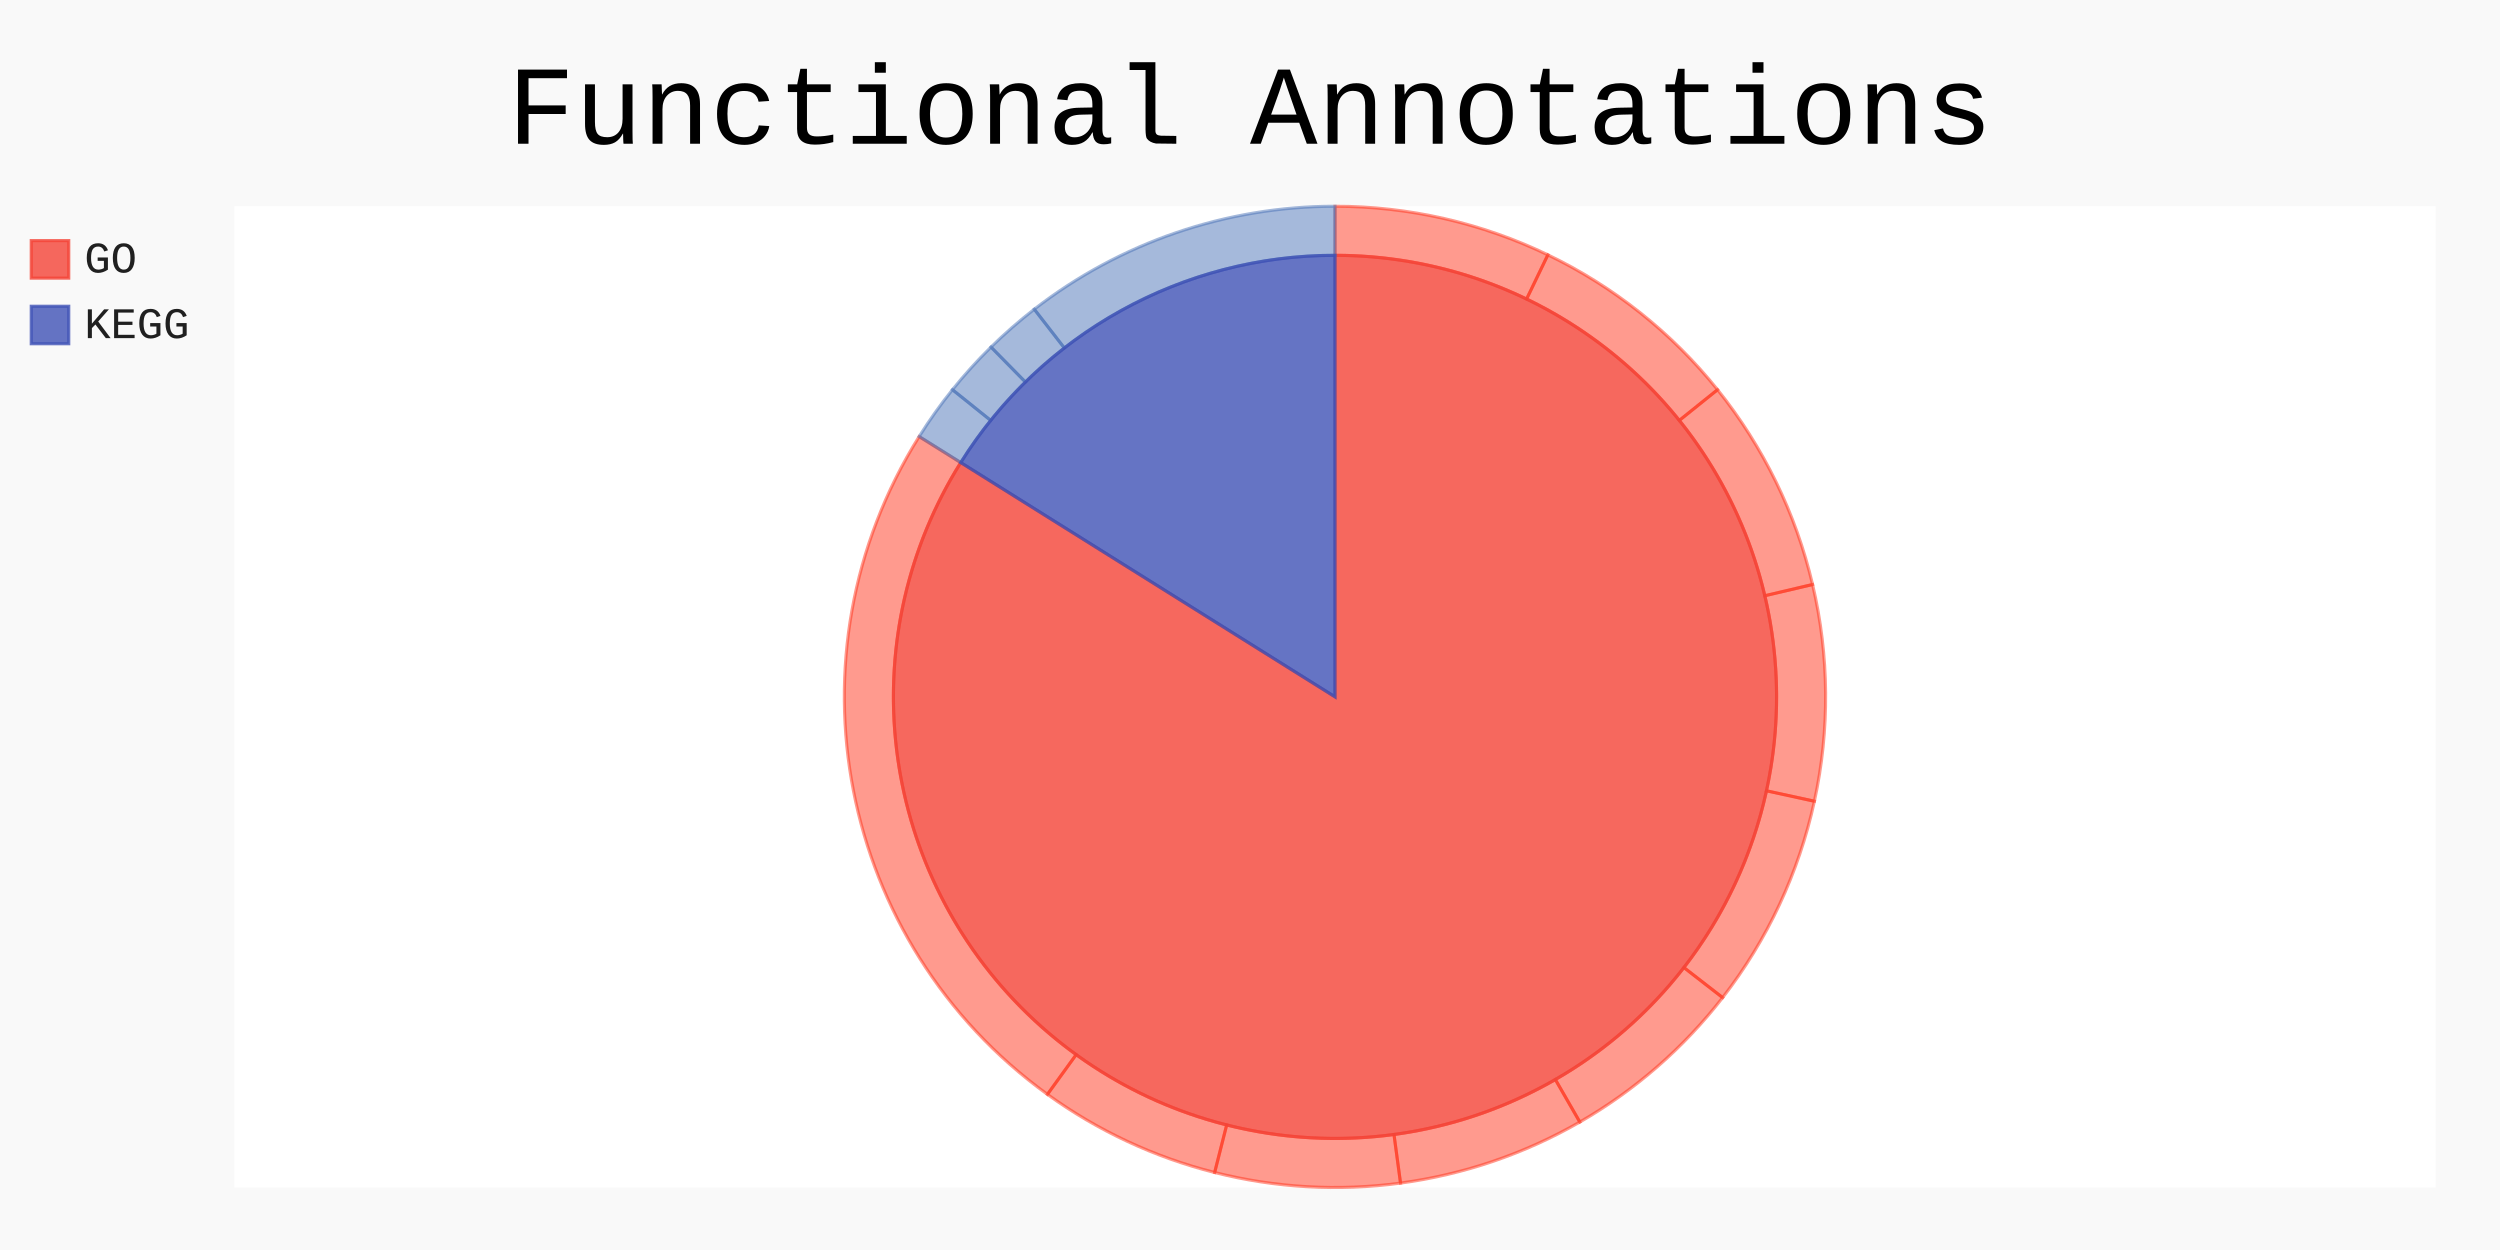
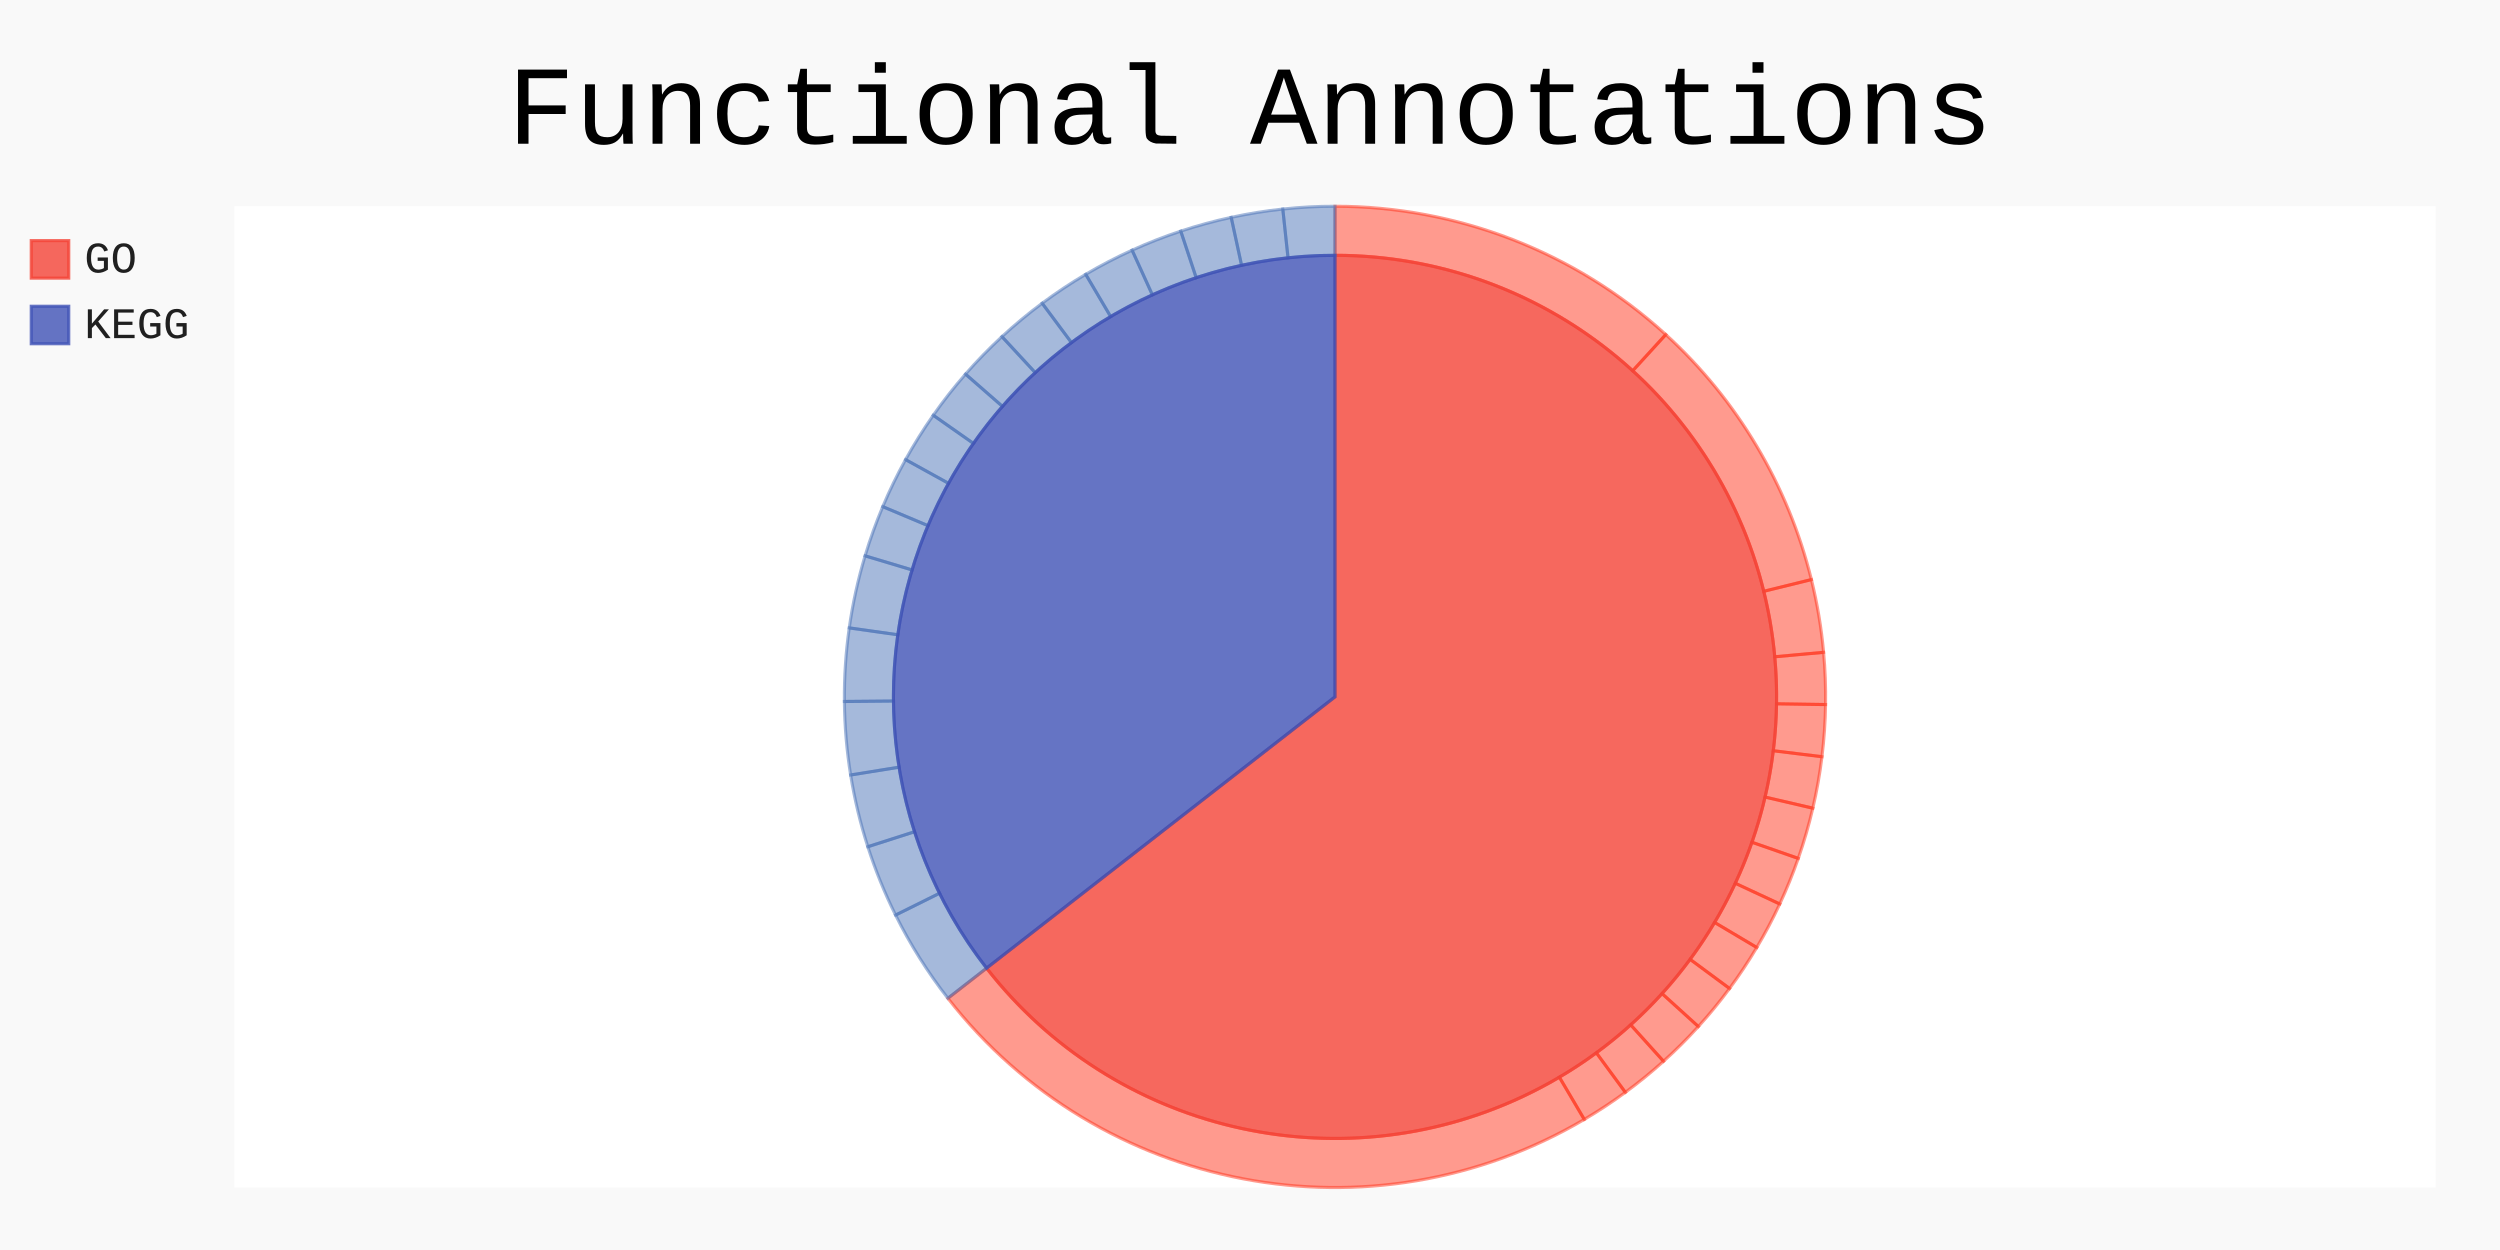
- <svg xmlns="http://www.w3.org/2000/svg" xmlns:xlink="http://www.w3.org/1999/xlink" id="chart-1b288715-a949-497b-b381-b80b78796d90" class="pygal-chart" viewBox="0 0 800 400">
+ <svg xmlns="http://www.w3.org/2000/svg" xmlns:xlink="http://www.w3.org/1999/xlink" id="chart-f4831c21-30a0-4fc9-bfa5-03135d20d266" class="pygal-chart" viewBox="0 0 800 400">
  <defs>
-     <style type="text/css">#chart-1b288715-a949-497b-b381-b80b78796d90{-webkit-user-select:none;-webkit-font-smoothing:antialiased;font-family:Consolas,"Liberation Mono",Menlo,Courier,monospace}#chart-1b288715-a949-497b-b381-b80b78796d90 .title{font-family:Consolas,"Liberation Mono",Menlo,Courier,monospace;font-size:36px}#chart-1b288715-a949-497b-b381-b80b78796d90 .legends .legend text{font-family:Consolas,"Liberation Mono",Menlo,Courier,monospace;font-size:14px}#chart-1b288715-a949-497b-b381-b80b78796d90 .axis text{font-family:Consolas,"Liberation Mono",Menlo,Courier,monospace;font-size:10px}#chart-1b288715-a949-497b-b381-b80b78796d90 .axis text.major{font-family:Consolas,"Liberation Mono",Menlo,Courier,monospace;font-size:10px}#chart-1b288715-a949-497b-b381-b80b78796d90 .text-overlay text.value{font-family:Consolas,"Liberation Mono",Menlo,Courier,monospace;font-size:16px}#chart-1b288715-a949-497b-b381-b80b78796d90 .text-overlay text.label{font-family:Consolas,"Liberation Mono",Menlo,Courier,monospace;font-size:10px}#chart-1b288715-a949-497b-b381-b80b78796d90 .tooltip{font-family:Consolas,"Liberation Mono",Menlo,Courier,monospace;font-size:14px}#chart-1b288715-a949-497b-b381-b80b78796d90 text.no_data{font-family:Consolas,"Liberation Mono",Menlo,Courier,monospace;font-size:64px}
- #chart-1b288715-a949-497b-b381-b80b78796d90{background-color:rgba(249,249,249,1)}#chart-1b288715-a949-497b-b381-b80b78796d90 path,#chart-1b288715-a949-497b-b381-b80b78796d90 line,#chart-1b288715-a949-497b-b381-b80b78796d90 rect,#chart-1b288715-a949-497b-b381-b80b78796d90 circle{-webkit-transition:150ms;-moz-transition:150ms;transition:150ms}#chart-1b288715-a949-497b-b381-b80b78796d90 .graph &gt; .background{fill:rgba(249,249,249,1)}#chart-1b288715-a949-497b-b381-b80b78796d90 .plot &gt; .background{fill:rgba(255,255,255,1)}#chart-1b288715-a949-497b-b381-b80b78796d90 .graph{fill:rgba(0,0,0,.87)}#chart-1b288715-a949-497b-b381-b80b78796d90 text.no_data{fill:rgba(0,0,0,1)}#chart-1b288715-a949-497b-b381-b80b78796d90 .title{fill:rgba(0,0,0,1)}#chart-1b288715-a949-497b-b381-b80b78796d90 .legends .legend text{fill:rgba(0,0,0,.87)}#chart-1b288715-a949-497b-b381-b80b78796d90 .legends .legend:hover text{fill:rgba(0,0,0,1)}#chart-1b288715-a949-497b-b381-b80b78796d90 .axis .line{stroke:rgba(0,0,0,1)}#chart-1b288715-a949-497b-b381-b80b78796d90 .axis .guide.line{stroke:rgba(0,0,0,.54)}#chart-1b288715-a949-497b-b381-b80b78796d90 .axis .major.line{stroke:rgba(0,0,0,.87)}#chart-1b288715-a949-497b-b381-b80b78796d90 .axis text.major{fill:rgba(0,0,0,1)}#chart-1b288715-a949-497b-b381-b80b78796d90 .axis.y .guides:hover .guide.line,#chart-1b288715-a949-497b-b381-b80b78796d90 .line-graph .axis.x .guides:hover .guide.line,#chart-1b288715-a949-497b-b381-b80b78796d90 .stackedline-graph .axis.x .guides:hover .guide.line,#chart-1b288715-a949-497b-b381-b80b78796d90 .xy-graph .axis.x .guides:hover .guide.line{stroke:rgba(0,0,0,1)}#chart-1b288715-a949-497b-b381-b80b78796d90 .axis .guides:hover text{fill:rgba(0,0,0,1)}#chart-1b288715-a949-497b-b381-b80b78796d90 .reactive{fill-opacity:0.8;stroke-opacity:.8}#chart-1b288715-a949-497b-b381-b80b78796d90 .ci{stroke:rgba(0,0,0,.87)}#chart-1b288715-a949-497b-b381-b80b78796d90 .reactive.active,#chart-1b288715-a949-497b-b381-b80b78796d90 .active .reactive{fill-opacity:0.5;stroke-opacity:.9;stroke-width:4}#chart-1b288715-a949-497b-b381-b80b78796d90 .ci .reactive.active{stroke-width:1.5}#chart-1b288715-a949-497b-b381-b80b78796d90 .series text{fill:rgba(0,0,0,1)}#chart-1b288715-a949-497b-b381-b80b78796d90 .tooltip rect{fill:rgba(255,255,255,1);stroke:rgba(0,0,0,1);-webkit-transition:opacity 150ms;-moz-transition:opacity 150ms;transition:opacity 150ms}#chart-1b288715-a949-497b-b381-b80b78796d90 .tooltip .label{fill:rgba(0,0,0,.87)}#chart-1b288715-a949-497b-b381-b80b78796d90 .tooltip .label{fill:rgba(0,0,0,.87)}#chart-1b288715-a949-497b-b381-b80b78796d90 .tooltip .legend{font-size:.8em;fill:rgba(0,0,0,.54)}#chart-1b288715-a949-497b-b381-b80b78796d90 .tooltip .x_label{font-size:.6em;fill:rgba(0,0,0,1)}#chart-1b288715-a949-497b-b381-b80b78796d90 .tooltip .xlink{font-size:.5em;text-decoration:underline}#chart-1b288715-a949-497b-b381-b80b78796d90 .tooltip .value{font-size:1.5em}#chart-1b288715-a949-497b-b381-b80b78796d90 .bound{font-size:.5em}#chart-1b288715-a949-497b-b381-b80b78796d90 .max-value{font-size:.75em;fill:rgba(0,0,0,.54)}#chart-1b288715-a949-497b-b381-b80b78796d90 .map-element{fill:rgba(255,255,255,1);stroke:rgba(0,0,0,.54) !important}#chart-1b288715-a949-497b-b381-b80b78796d90 .map-element .reactive{fill-opacity:inherit;stroke-opacity:inherit}#chart-1b288715-a949-497b-b381-b80b78796d90 .color-0,#chart-1b288715-a949-497b-b381-b80b78796d90 .color-0 a:visited{stroke:#F44336;fill:#F44336}#chart-1b288715-a949-497b-b381-b80b78796d90 .color-1,#chart-1b288715-a949-497b-b381-b80b78796d90 .color-1 a:visited{stroke:#3F51B5;fill:#3F51B5}#chart-1b288715-a949-497b-b381-b80b78796d90 .text-overlay .color-0 text{fill:black}#chart-1b288715-a949-497b-b381-b80b78796d90 .text-overlay .color-1 text{fill:black}
- #chart-1b288715-a949-497b-b381-b80b78796d90 text.no_data{text-anchor:middle}#chart-1b288715-a949-497b-b381-b80b78796d90 .guide.line{fill:none}#chart-1b288715-a949-497b-b381-b80b78796d90 .centered{text-anchor:middle}#chart-1b288715-a949-497b-b381-b80b78796d90 .title{text-anchor:middle}#chart-1b288715-a949-497b-b381-b80b78796d90 .legends .legend text{fill-opacity:1}#chart-1b288715-a949-497b-b381-b80b78796d90 .axis.x text{text-anchor:middle}#chart-1b288715-a949-497b-b381-b80b78796d90 .axis.x:not(.web) text[transform]{text-anchor:start}#chart-1b288715-a949-497b-b381-b80b78796d90 .axis.x:not(.web) text[transform].backwards{text-anchor:end}#chart-1b288715-a949-497b-b381-b80b78796d90 .axis.y text{text-anchor:end}#chart-1b288715-a949-497b-b381-b80b78796d90 .axis.y text[transform].backwards{text-anchor:start}#chart-1b288715-a949-497b-b381-b80b78796d90 .axis.y2 text{text-anchor:start}#chart-1b288715-a949-497b-b381-b80b78796d90 .axis.y2 text[transform].backwards{text-anchor:end}#chart-1b288715-a949-497b-b381-b80b78796d90 .axis .guide.line{stroke-dasharray:4,4}#chart-1b288715-a949-497b-b381-b80b78796d90 .axis .major.guide.line{stroke-dasharray:6,6}#chart-1b288715-a949-497b-b381-b80b78796d90 .horizontal .axis.y .guide.line,#chart-1b288715-a949-497b-b381-b80b78796d90 .horizontal .axis.y2 .guide.line,#chart-1b288715-a949-497b-b381-b80b78796d90 .vertical .axis.x .guide.line{opacity:0}#chart-1b288715-a949-497b-b381-b80b78796d90 .horizontal .axis.always_show .guide.line,#chart-1b288715-a949-497b-b381-b80b78796d90 .vertical .axis.always_show .guide.line{opacity:1 !important}#chart-1b288715-a949-497b-b381-b80b78796d90 .axis.y .guides:hover .guide.line,#chart-1b288715-a949-497b-b381-b80b78796d90 .axis.y2 .guides:hover .guide.line,#chart-1b288715-a949-497b-b381-b80b78796d90 .axis.x .guides:hover .guide.line{opacity:1}#chart-1b288715-a949-497b-b381-b80b78796d90 .axis .guides:hover text{opacity:1}#chart-1b288715-a949-497b-b381-b80b78796d90 .nofill{fill:none}#chart-1b288715-a949-497b-b381-b80b78796d90 .subtle-fill{fill-opacity:.2}#chart-1b288715-a949-497b-b381-b80b78796d90 .dot{stroke-width:1px;fill-opacity:1}#chart-1b288715-a949-497b-b381-b80b78796d90 .dot.active{stroke-width:5px}#chart-1b288715-a949-497b-b381-b80b78796d90 .dot.negative{fill:transparent}#chart-1b288715-a949-497b-b381-b80b78796d90 text,#chart-1b288715-a949-497b-b381-b80b78796d90 tspan{stroke:none !important}#chart-1b288715-a949-497b-b381-b80b78796d90 .series text.active{opacity:1}#chart-1b288715-a949-497b-b381-b80b78796d90 .tooltip rect{fill-opacity:.95;stroke-width:.5}#chart-1b288715-a949-497b-b381-b80b78796d90 .tooltip text{fill-opacity:1}#chart-1b288715-a949-497b-b381-b80b78796d90 .showable{visibility:hidden}#chart-1b288715-a949-497b-b381-b80b78796d90 .showable.shown{visibility:visible}#chart-1b288715-a949-497b-b381-b80b78796d90 .gauge-background{fill:rgba(229,229,229,1);stroke:none}#chart-1b288715-a949-497b-b381-b80b78796d90 .bg-lines{stroke:rgba(249,249,249,1);stroke-width:2px}</style>
+     <style type="text/css">#chart-f4831c21-30a0-4fc9-bfa5-03135d20d266{-webkit-user-select:none;-webkit-font-smoothing:antialiased;font-family:Consolas,"Liberation Mono",Menlo,Courier,monospace}#chart-f4831c21-30a0-4fc9-bfa5-03135d20d266 .title{font-family:Consolas,"Liberation Mono",Menlo,Courier,monospace;font-size:36px}#chart-f4831c21-30a0-4fc9-bfa5-03135d20d266 .legends .legend text{font-family:Consolas,"Liberation Mono",Menlo,Courier,monospace;font-size:14px}#chart-f4831c21-30a0-4fc9-bfa5-03135d20d266 .axis text{font-family:Consolas,"Liberation Mono",Menlo,Courier,monospace;font-size:10px}#chart-f4831c21-30a0-4fc9-bfa5-03135d20d266 .axis text.major{font-family:Consolas,"Liberation Mono",Menlo,Courier,monospace;font-size:10px}#chart-f4831c21-30a0-4fc9-bfa5-03135d20d266 .text-overlay text.value{font-family:Consolas,"Liberation Mono",Menlo,Courier,monospace;font-size:16px}#chart-f4831c21-30a0-4fc9-bfa5-03135d20d266 .text-overlay text.label{font-family:Consolas,"Liberation Mono",Menlo,Courier,monospace;font-size:10px}#chart-f4831c21-30a0-4fc9-bfa5-03135d20d266 .tooltip{font-family:Consolas,"Liberation Mono",Menlo,Courier,monospace;font-size:14px}#chart-f4831c21-30a0-4fc9-bfa5-03135d20d266 text.no_data{font-family:Consolas,"Liberation Mono",Menlo,Courier,monospace;font-size:64px}
+ #chart-f4831c21-30a0-4fc9-bfa5-03135d20d266{background-color:rgba(249,249,249,1)}#chart-f4831c21-30a0-4fc9-bfa5-03135d20d266 path,#chart-f4831c21-30a0-4fc9-bfa5-03135d20d266 line,#chart-f4831c21-30a0-4fc9-bfa5-03135d20d266 rect,#chart-f4831c21-30a0-4fc9-bfa5-03135d20d266 circle{-webkit-transition:150ms;-moz-transition:150ms;transition:150ms}#chart-f4831c21-30a0-4fc9-bfa5-03135d20d266 .graph &gt; .background{fill:rgba(249,249,249,1)}#chart-f4831c21-30a0-4fc9-bfa5-03135d20d266 .plot &gt; .background{fill:rgba(255,255,255,1)}#chart-f4831c21-30a0-4fc9-bfa5-03135d20d266 .graph{fill:rgba(0,0,0,.87)}#chart-f4831c21-30a0-4fc9-bfa5-03135d20d266 text.no_data{fill:rgba(0,0,0,1)}#chart-f4831c21-30a0-4fc9-bfa5-03135d20d266 .title{fill:rgba(0,0,0,1)}#chart-f4831c21-30a0-4fc9-bfa5-03135d20d266 .legends .legend text{fill:rgba(0,0,0,.87)}#chart-f4831c21-30a0-4fc9-bfa5-03135d20d266 .legends .legend:hover text{fill:rgba(0,0,0,1)}#chart-f4831c21-30a0-4fc9-bfa5-03135d20d266 .axis .line{stroke:rgba(0,0,0,1)}#chart-f4831c21-30a0-4fc9-bfa5-03135d20d266 .axis .guide.line{stroke:rgba(0,0,0,.54)}#chart-f4831c21-30a0-4fc9-bfa5-03135d20d266 .axis .major.line{stroke:rgba(0,0,0,.87)}#chart-f4831c21-30a0-4fc9-bfa5-03135d20d266 .axis text.major{fill:rgba(0,0,0,1)}#chart-f4831c21-30a0-4fc9-bfa5-03135d20d266 .axis.y .guides:hover .guide.line,#chart-f4831c21-30a0-4fc9-bfa5-03135d20d266 .line-graph .axis.x .guides:hover .guide.line,#chart-f4831c21-30a0-4fc9-bfa5-03135d20d266 .stackedline-graph .axis.x .guides:hover .guide.line,#chart-f4831c21-30a0-4fc9-bfa5-03135d20d266 .xy-graph .axis.x .guides:hover .guide.line{stroke:rgba(0,0,0,1)}#chart-f4831c21-30a0-4fc9-bfa5-03135d20d266 .axis .guides:hover text{fill:rgba(0,0,0,1)}#chart-f4831c21-30a0-4fc9-bfa5-03135d20d266 .reactive{fill-opacity:0.8;stroke-opacity:.8}#chart-f4831c21-30a0-4fc9-bfa5-03135d20d266 .ci{stroke:rgba(0,0,0,.87)}#chart-f4831c21-30a0-4fc9-bfa5-03135d20d266 .reactive.active,#chart-f4831c21-30a0-4fc9-bfa5-03135d20d266 .active .reactive{fill-opacity:0.5;stroke-opacity:.9;stroke-width:4}#chart-f4831c21-30a0-4fc9-bfa5-03135d20d266 .ci .reactive.active{stroke-width:1.5}#chart-f4831c21-30a0-4fc9-bfa5-03135d20d266 .series text{fill:rgba(0,0,0,1)}#chart-f4831c21-30a0-4fc9-bfa5-03135d20d266 .tooltip rect{fill:rgba(255,255,255,1);stroke:rgba(0,0,0,1);-webkit-transition:opacity 150ms;-moz-transition:opacity 150ms;transition:opacity 150ms}#chart-f4831c21-30a0-4fc9-bfa5-03135d20d266 .tooltip .label{fill:rgba(0,0,0,.87)}#chart-f4831c21-30a0-4fc9-bfa5-03135d20d266 .tooltip .label{fill:rgba(0,0,0,.87)}#chart-f4831c21-30a0-4fc9-bfa5-03135d20d266 .tooltip .legend{font-size:.8em;fill:rgba(0,0,0,.54)}#chart-f4831c21-30a0-4fc9-bfa5-03135d20d266 .tooltip .x_label{font-size:.6em;fill:rgba(0,0,0,1)}#chart-f4831c21-30a0-4fc9-bfa5-03135d20d266 .tooltip .xlink{font-size:.5em;text-decoration:underline}#chart-f4831c21-30a0-4fc9-bfa5-03135d20d266 .tooltip .value{font-size:1.5em}#chart-f4831c21-30a0-4fc9-bfa5-03135d20d266 .bound{font-size:.5em}#chart-f4831c21-30a0-4fc9-bfa5-03135d20d266 .max-value{font-size:.75em;fill:rgba(0,0,0,.54)}#chart-f4831c21-30a0-4fc9-bfa5-03135d20d266 .map-element{fill:rgba(255,255,255,1);stroke:rgba(0,0,0,.54) !important}#chart-f4831c21-30a0-4fc9-bfa5-03135d20d266 .map-element .reactive{fill-opacity:inherit;stroke-opacity:inherit}#chart-f4831c21-30a0-4fc9-bfa5-03135d20d266 .color-0,#chart-f4831c21-30a0-4fc9-bfa5-03135d20d266 .color-0 a:visited{stroke:#F44336;fill:#F44336}#chart-f4831c21-30a0-4fc9-bfa5-03135d20d266 .color-1,#chart-f4831c21-30a0-4fc9-bfa5-03135d20d266 .color-1 a:visited{stroke:#3F51B5;fill:#3F51B5}#chart-f4831c21-30a0-4fc9-bfa5-03135d20d266 .text-overlay .color-0 text{fill:black}#chart-f4831c21-30a0-4fc9-bfa5-03135d20d266 .text-overlay .color-1 text{fill:black}
+ #chart-f4831c21-30a0-4fc9-bfa5-03135d20d266 text.no_data{text-anchor:middle}#chart-f4831c21-30a0-4fc9-bfa5-03135d20d266 .guide.line{fill:none}#chart-f4831c21-30a0-4fc9-bfa5-03135d20d266 .centered{text-anchor:middle}#chart-f4831c21-30a0-4fc9-bfa5-03135d20d266 .title{text-anchor:middle}#chart-f4831c21-30a0-4fc9-bfa5-03135d20d266 .legends .legend text{fill-opacity:1}#chart-f4831c21-30a0-4fc9-bfa5-03135d20d266 .axis.x text{text-anchor:middle}#chart-f4831c21-30a0-4fc9-bfa5-03135d20d266 .axis.x:not(.web) text[transform]{text-anchor:start}#chart-f4831c21-30a0-4fc9-bfa5-03135d20d266 .axis.x:not(.web) text[transform].backwards{text-anchor:end}#chart-f4831c21-30a0-4fc9-bfa5-03135d20d266 .axis.y text{text-anchor:end}#chart-f4831c21-30a0-4fc9-bfa5-03135d20d266 .axis.y text[transform].backwards{text-anchor:start}#chart-f4831c21-30a0-4fc9-bfa5-03135d20d266 .axis.y2 text{text-anchor:start}#chart-f4831c21-30a0-4fc9-bfa5-03135d20d266 .axis.y2 text[transform].backwards{text-anchor:end}#chart-f4831c21-30a0-4fc9-bfa5-03135d20d266 .axis .guide.line{stroke-dasharray:4,4}#chart-f4831c21-30a0-4fc9-bfa5-03135d20d266 .axis .major.guide.line{stroke-dasharray:6,6}#chart-f4831c21-30a0-4fc9-bfa5-03135d20d266 .horizontal .axis.y .guide.line,#chart-f4831c21-30a0-4fc9-bfa5-03135d20d266 .horizontal .axis.y2 .guide.line,#chart-f4831c21-30a0-4fc9-bfa5-03135d20d266 .vertical .axis.x .guide.line{opacity:0}#chart-f4831c21-30a0-4fc9-bfa5-03135d20d266 .horizontal .axis.always_show .guide.line,#chart-f4831c21-30a0-4fc9-bfa5-03135d20d266 .vertical .axis.always_show .guide.line{opacity:1 !important}#chart-f4831c21-30a0-4fc9-bfa5-03135d20d266 .axis.y .guides:hover .guide.line,#chart-f4831c21-30a0-4fc9-bfa5-03135d20d266 .axis.y2 .guides:hover .guide.line,#chart-f4831c21-30a0-4fc9-bfa5-03135d20d266 .axis.x .guides:hover .guide.line{opacity:1}#chart-f4831c21-30a0-4fc9-bfa5-03135d20d266 .axis .guides:hover text{opacity:1}#chart-f4831c21-30a0-4fc9-bfa5-03135d20d266 .nofill{fill:none}#chart-f4831c21-30a0-4fc9-bfa5-03135d20d266 .subtle-fill{fill-opacity:.2}#chart-f4831c21-30a0-4fc9-bfa5-03135d20d266 .dot{stroke-width:1px;fill-opacity:1}#chart-f4831c21-30a0-4fc9-bfa5-03135d20d266 .dot.active{stroke-width:5px}#chart-f4831c21-30a0-4fc9-bfa5-03135d20d266 .dot.negative{fill:transparent}#chart-f4831c21-30a0-4fc9-bfa5-03135d20d266 text,#chart-f4831c21-30a0-4fc9-bfa5-03135d20d266 tspan{stroke:none !important}#chart-f4831c21-30a0-4fc9-bfa5-03135d20d266 .series text.active{opacity:1}#chart-f4831c21-30a0-4fc9-bfa5-03135d20d266 .tooltip rect{fill-opacity:.95;stroke-width:.5}#chart-f4831c21-30a0-4fc9-bfa5-03135d20d266 .tooltip text{fill-opacity:1}#chart-f4831c21-30a0-4fc9-bfa5-03135d20d266 .showable{visibility:hidden}#chart-f4831c21-30a0-4fc9-bfa5-03135d20d266 .showable.shown{visibility:visible}#chart-f4831c21-30a0-4fc9-bfa5-03135d20d266 .gauge-background{fill:rgba(229,229,229,1);stroke:none}#chart-f4831c21-30a0-4fc9-bfa5-03135d20d266 .bg-lines{stroke:rgba(249,249,249,1);stroke-width:2px}</style>
  </defs>
  <g class="graph pie-graph vertical">
    <rect class="background" height="400" width="800" x="0" y="0" />
    <g class="plot" transform="translate(75, 66)">
      <rect class="background" height="314" width="704.4" x="0" y="0" />
      <g class="series serie-0 color-0">
        <g class="slices">
          <g class="slice">
            <a xlink:href="https://www.ebi.ac.uk/QuickGO/term/GO:0005524" style="fill: rgba(255, 45, 20, .6); stroke: rgba(255, 45, 20, .6)">
-               <path class="slice reactive tooltip-trigger" d="M352.2 0 A157 157 0 0 1 420.32 15.548 L413.508 29.693 A141.3 141.3 0 0 0 352.2 15.7 z" />
-             </a>
-           </g>
-           <g class="slice">
-             <a xlink:href="https://www.ebi.ac.uk/QuickGO/term/GO:0003725" style="fill: rgba(255, 45, 20, .6); stroke: rgba(255, 45, 20, .6)">
-               <path class="slice reactive tooltip-trigger" d="M420.32 15.548 A157 157 0 0 1 474.619 58.702 L462.377 68.531 A141.3 141.3 0 0 0 413.508 29.693 z" />
-             </a>
-           </g>
-           <g class="slice">
-             <a xlink:href="https://www.ebi.ac.uk/QuickGO/term/GO:0045071" style="fill: rgba(255, 45, 20, .6); stroke: rgba(255, 45, 20, .6)">
-               <path class="slice reactive tooltip-trigger" d="M474.619 58.702 A157 157 0 0 1 505.026 121.04 L489.744 124.636 A141.3 141.3 0 0 0 462.377 68.531 z" />
-             </a>
-           </g>
-           <g class="slice">
-             <a xlink:href="https://www.ebi.ac.uk/QuickGO/term/GO:0009636" style="fill: rgba(255, 45, 20, .6); stroke: rgba(255, 45, 20, .6)">
-               <path class="slice reactive tooltip-trigger" d="M505.026 121.04 A157 157 0 0 1 505.607 190.396 L490.266 187.056 A141.3 141.3 0 0 0 489.744 124.636 z" />
-             </a>
-           </g>
-           <g class="slice">
-             <a xlink:href="https://www.ebi.ac.uk/QuickGO/term/GO:0009615" style="fill: rgba(255, 45, 20, .6); stroke: rgba(255, 45, 20, .6)">
-               <path class="slice reactive tooltip-trigger" d="M505.607 190.396 A157 157 0 0 1 476.248 253.235 L463.843 243.611 A141.3 141.3 0 0 0 490.266 187.056 z" />
-             </a>
-           </g>
-           <g class="slice">
-             <a xlink:href="https://www.ebi.ac.uk/QuickGO/term/GO:0008285" style="fill: rgba(255, 45, 20, .6); stroke: rgba(255, 45, 20, .6)">
-               <path class="slice reactive tooltip-trigger" d="M476.248 253.235 A157 157 0 0 1 430.548 293.054 L422.713 279.448 A141.3 141.3 0 0 0 463.843 243.611 z" />
-             </a>
-           </g>
-           <g class="slice">
-             <a xlink:href="https://www.ebi.ac.uk/QuickGO/term/GO:0042981" style="fill: rgba(255, 45, 20, .6); stroke: rgba(255, 45, 20, .6)">
-               <path class="slice reactive tooltip-trigger" d="M430.548 293.054 A157 157 0 0 1 373.17 312.593 L371.073 297.034 A141.3 141.3 0 0 0 422.713 279.448 z" />
-             </a>
-           </g>
-           <g class="slice">
-             <a xlink:href="https://www.ebi.ac.uk/QuickGO/term/GO:0004674" style="fill: rgba(255, 45, 20, .6); stroke: rgba(255, 45, 20, .6)">
-               <path class="slice reactive tooltip-trigger" d="M373.17 312.593 A157 157 0 0 1 313.686 309.203 L317.537 293.982 A141.3 141.3 0 0 0 371.073 297.034 z" />
-             </a>
-           </g>
-           <g class="slice">
-             <a xlink:href="https://www.ebi.ac.uk/QuickGO/term/GO:0010998" style="fill: rgba(255, 45, 20, .6); stroke: rgba(255, 45, 20, .6)">
-               <path class="slice reactive tooltip-trigger" d="M313.686 309.203 A157 157 0 0 1 260.173 284.201 L269.376 271.481 A141.3 141.3 0 0 0 317.537 293.982 z" />
-             </a>
-           </g>
-           <g class="slice">
-             <a xlink:href="https://www.ebi.ac.uk/QuickGO/term/GO:0008168" style="fill: rgba(255, 45, 20, .6); stroke: rgba(255, 45, 20, .6)">
-               <path class="slice reactive tooltip-trigger" d="M260.173 284.201 A157 157 0 0 1 219.125 73.694 L232.432 82.024 A141.3 141.3 0 0 0 269.376 271.481 z" />
-             </a>
-           </g>
-           <g class="big_slice">
-             <path class="slice reactive tooltip-trigger" d="M352.2 15.7 A141.3 141.3 0 1 1 232.432 82.024 L352.2 157 A0 0 0 1 0 352.2 157 z" />
-           </g>
-         </g>
-       </g>
-       <g class="series serie-1 color-1">
-         <g class="slices">
-           <g class="slice">
-             <a xlink:href="https://www.genome.jp/dbget-bin/www_bget?map04141" style="fill: rgba(68, 108, 179, .6); stroke: rgba(68, 108, 179, .6)">
-               <path class="slice reactive tooltip-trigger" d="M219.125 73.694 A157 157 0 0 1 229.781 58.702 L242.023 68.531 A141.3 141.3 0 0 0 232.432 82.024 z" />
-             </a>
-           </g>
-           <g class="slice">
-             <a xlink:href="https://www.genome.jp/dbget-bin/www_bget?map04217" style="fill: rgba(68, 108, 179, .6); stroke: rgba(68, 108, 179, .6)">
-               <path class="slice reactive tooltip-trigger" d="M229.781 58.702 A157 157 0 0 1 242.118 45.059 L253.126 56.253 A141.3 141.3 0 0 0 242.023 68.531 z" />
-             </a>
-           </g>
-           <g class="slice">
-             <a xlink:href="https://www.genome.jp/dbget-bin/www_bget?map05168" style="fill: rgba(68, 108, 179, .6); stroke: rgba(68, 108, 179, .6)">
-               <path class="slice reactive tooltip-trigger" d="M242.118 45.059 A157 157 0 0 1 255.965 32.952 L265.589 45.357 A141.3 141.3 0 0 0 253.126 56.253 z" />
-             </a>
-           </g>
-           <g class="slice">
-             <a xlink:href="https://www.genome.jp/dbget-bin/www_bget?map05203" style="fill: rgba(68, 108, 179, .6); stroke: rgba(68, 108, 179, .6)">
-               <path class="slice reactive tooltip-trigger" d="M255.965 32.952 A157 157 0 0 1 352.2 0 L352.2 15.7 A141.3 141.3 0 0 0 265.589 45.357 z" />
-             </a>
-           </g>
-           <g class="slice" />
-           <g class="slice" />
-           <g class="slice" />
+               <path class="slice reactive tooltip-trigger" d="M352.2 0 A157 157 0 0 1 458.056 41.054 L447.47 52.648 A141.3 141.3 0 0 0 352.2 15.7 z" />
+             </a>
+           </g>
+           <g class="slice">
+             <a xlink:href="https://www.ebi.ac.uk/QuickGO/term/GO:0004672" style="fill: rgba(255, 45, 20, .6); stroke: rgba(255, 45, 20, .6)">
+               <path class="slice reactive tooltip-trigger" d="M458.056 41.054 A157 157 0 0 1 504.647 119.464 L489.402 123.218 A141.3 141.3 0 0 0 447.47 52.648 z" />
+             </a>
+           </g>
+           <g class="slice">
+             <a xlink:href="https://www.ebi.ac.uk/QuickGO/term/GO:0004708" style="fill: rgba(255, 45, 20, .6); stroke: rgba(255, 45, 20, .6)">
+               <path class="slice reactive tooltip-trigger" d="M504.647 119.464 A157 157 0 0 1 508.551 142.745 L492.916 144.17 A141.3 141.3 0 0 0 489.402 123.218 z" />
+             </a>
+           </g>
+           <g class="slice">
+             <a xlink:href="https://www.ebi.ac.uk/QuickGO/term/GO:0000287" style="fill: rgba(255, 45, 20, .6); stroke: rgba(255, 45, 20, .6)">
+               <path class="slice reactive tooltip-trigger" d="M508.551 142.745 A157 157 0 0 1 509.181 159.461 L493.483 159.215 A141.3 141.3 0 0 0 492.916 144.17 z" />
+             </a>
+           </g>
+           <g class="slice">
+             <a xlink:href="https://www.ebi.ac.uk/QuickGO/term/GO:0070374" style="fill: rgba(255, 45, 20, .6); stroke: rgba(255, 45, 20, .6)">
+               <path class="slice reactive tooltip-trigger" d="M509.181 159.461 A157 157 0 0 1 508.028 176.15 L492.445 174.235 A141.3 141.3 0 0 0 493.483 159.215 z" />
+             </a>
+           </g>
+           <g class="slice">
+             <a xlink:href="https://www.ebi.ac.uk/QuickGO/term/GO:0045893" style="fill: rgba(255, 45, 20, .6); stroke: rgba(255, 45, 20, .6)">
+               <path class="slice reactive tooltip-trigger" d="M508.028 176.15 A157 157 0 0 1 505.106 192.621 L489.815 189.059 A141.3 141.3 0 0 0 492.445 174.235 z" />
+             </a>
+           </g>
+           <g class="slice">
+             <a xlink:href="https://www.ebi.ac.uk/QuickGO/term/GO:0006970" style="fill: rgba(255, 45, 20, .6); stroke: rgba(255, 45, 20, .6)">
+               <path class="slice reactive tooltip-trigger" d="M505.106 192.621 A157 157 0 0 1 500.448 208.688 L485.623 203.519 A141.3 141.3 0 0 0 489.815 189.059 z" />
+             </a>
+           </g>
+           <g class="slice">
+             <a xlink:href="https://www.ebi.ac.uk/QuickGO/term/GO:0019901" style="fill: rgba(255, 45, 20, .6); stroke: rgba(255, 45, 20, .6)">
+               <path class="slice reactive tooltip-trigger" d="M500.448 208.688 A157 157 0 0 1 494.525 223.277 L480.292 216.649 A141.3 141.3 0 0 0 485.623 203.519 z" />
+             </a>
+           </g>
+           <g class="slice">
+             <a xlink:href="https://www.ebi.ac.uk/QuickGO/term/GO:0051973" style="fill: rgba(255, 45, 20, .6); stroke: rgba(255, 45, 20, .6)">
+               <path class="slice reactive tooltip-trigger" d="M494.525 223.277 A157 157 0 0 1 487.171 237.199 L473.674 229.179 A141.3 141.3 0 0 0 480.292 216.649 z" />
+             </a>
+           </g>
+           <g class="slice">
+             <a xlink:href="https://www.ebi.ac.uk/QuickGO/term/GO:1904355" style="fill: rgba(255, 45, 20, .6); stroke: rgba(255, 45, 20, .6)">
+               <path class="slice reactive tooltip-trigger" d="M487.171 237.199 A157 157 0 0 1 478.459 250.315 L465.833 240.983 A141.3 141.3 0 0 0 473.674 229.179 z" />
+             </a>
+           </g>
+           <g class="slice">
+             <a xlink:href="https://www.ebi.ac.uk/QuickGO/term/GO:0032212" style="fill: rgba(255, 45, 20, .6); stroke: rgba(255, 45, 20, .6)">
+               <path class="slice reactive tooltip-trigger" d="M478.459 250.315 A157 157 0 0 1 468.478 262.492 L456.85 251.943 A141.3 141.3 0 0 0 465.833 240.983 z" />
+             </a>
+           </g>
+           <g class="slice">
+             <a xlink:href="https://www.ebi.ac.uk/QuickGO/term/GO:0009408" style="fill: rgba(255, 45, 20, .6); stroke: rgba(255, 45, 20, .6)">
+               <path class="slice reactive tooltip-trigger" d="M468.478 262.492 A157 157 0 0 1 457.327 273.608 L446.814 261.947 A141.3 141.3 0 0 0 456.85 251.943 z" />
+             </a>
+           </g>
+           <g class="slice">
+             <a xlink:href="https://www.ebi.ac.uk/QuickGO/term/GO:0034612" style="fill: rgba(255, 45, 20, .6); stroke: rgba(255, 45, 20, .6)">
+               <path class="slice reactive tooltip-trigger" d="M457.327 273.608 A157 157 0 0 1 445.118 283.551 L435.826 270.896 A141.3 141.3 0 0 0 446.814 261.947 z" />
+             </a>
+           </g>
+           <g class="slice">
+             <a xlink:href="https://www.ebi.ac.uk/QuickGO/term/GO:0009411" style="fill: rgba(255, 45, 20, .6); stroke: rgba(255, 45, 20, .6)">
+               <path class="slice reactive tooltip-trigger" d="M445.118 283.551 A157 157 0 0 1 431.975 292.222 L423.998 278.699 A141.3 141.3 0 0 0 435.826 270.896 z" />
+             </a>
+           </g>
+           <g class="slice" style="fill: rgba(255, 45, 20, .6); stroke: rgba(255, 45, 20, .6)">
+             <path class="slice reactive tooltip-trigger" d="M431.975 292.222 A157 157 0 0 1 228.321 253.452 L240.709 243.807 A141.3 141.3 0 0 0 423.998 278.699 z" />
+           </g>
          <g class="slice" />
          <g class="slice" />
          <g class="slice" />
          <g class="big_slice">
-             <path class="slice reactive tooltip-trigger" d="M232.432 82.024 A141.3 141.3 0 0 1 352.2 15.7 L352.2 157 A0 0 0 0 0 352.2 157 z" />
+             <path class="slice reactive tooltip-trigger" d="M352.2 15.7 A141.3 141.3 0 1 1 240.709 243.807 L352.2 157 A0 0 0 1 0 352.2 157 z" />
+           </g>
+         </g>
+       </g>
+       <g class="series serie-1 color-1">
+         <g class="slices">
+           <g class="slice">
+             <a xlink:href="https://www.genome.jp/dbget-bin/www_bget?map04141" style="fill: rgba(68, 108, 179, .6); stroke: rgba(68, 108, 179, .6)">
+               <path class="slice reactive tooltip-trigger" d="M228.321 253.452 A157 157 0 0 1 211.582 226.825 L225.644 219.843 A141.3 141.3 0 0 0 240.709 243.807 z" />
+             </a>
+           </g>
+           <g class="slice">
+             <a xlink:href="https://www.genome.jp/dbget-bin/www_bget?map04010" style="fill: rgba(68, 108, 179, .6); stroke: rgba(68, 108, 179, .6)">
+               <path class="slice reactive tooltip-trigger" d="M211.582 226.825 A157 157 0 0 1 202.703 204.954 L217.652 200.158 A141.3 141.3 0 0 0 225.644 219.843 z" />
+             </a>
+           </g>
+           <g class="slice">
+             <a xlink:href="https://www.genome.jp/dbget-bin/www_bget?map04012" style="fill: rgba(68, 108, 179, .6); stroke: rgba(68, 108, 179, .6)">
+               <path class="slice reactive tooltip-trigger" d="M202.703 204.954 A157 157 0 0 1 197.203 181.998 L212.703 179.498 A141.3 141.3 0 0 0 217.652 200.158 z" />
+             </a>
+           </g>
+           <g class="slice">
+             <a xlink:href="https://www.genome.jp/dbget-bin/www_bget?map04530" style="fill: rgba(68, 108, 179, .6); stroke: rgba(68, 108, 179, .6)">
+               <path class="slice reactive tooltip-trigger" d="M197.203 181.998 A157 157 0 0 1 195.207 158.477 L210.906 158.329 A141.3 141.3 0 0 0 212.703 179.498 z" />
+             </a>
+           </g>
+           <g class="slice">
+             <a xlink:href="https://www.genome.jp/dbget-bin/www_bget?map04620" style="fill: rgba(68, 108, 179, .6); stroke: rgba(68, 108, 179, .6)">
+               <path class="slice reactive tooltip-trigger" d="M195.207 158.477 A157 157 0 0 1 196.76 134.922 L212.304 137.13 A141.3 141.3 0 0 0 210.906 158.329 z" />
+             </a>
+           </g>
+           <g class="slice">
+             <a xlink:href="https://www.genome.jp/dbget-bin/www_bget?map04912" style="fill: rgba(68, 108, 179, .6); stroke: rgba(68, 108, 179, .6)">
+               <path class="slice reactive tooltip-trigger" d="M196.76 134.922 A157 157 0 0 1 201.827 111.867 L216.864 116.38 A141.3 141.3 0 0 0 212.304 137.13 z" />
+             </a>
+           </g>
+           <g class="slice">
+             <a xlink:href="https://www.genome.jp/dbget-bin/www_bget?map04380" style="fill: rgba(68, 108, 179, .6); stroke: rgba(68, 108, 179, .6)">
+               <path class="slice reactive tooltip-trigger" d="M201.827 111.867 A157 157 0 0 1 207.483 96.124 L221.954 102.211 A141.3 141.3 0 0 0 216.864 116.38 z" />
+             </a>
+           </g>
+           <g class="slice">
+             <a xlink:href="https://www.genome.jp/dbget-bin/www_bget?map04660" style="fill: rgba(68, 108, 179, .6); stroke: rgba(68, 108, 179, .6)">
+               <path class="slice reactive tooltip-trigger" d="M207.483 96.124 A157 157 0 0 1 214.781 81.072 L228.523 88.664 A141.3 141.3 0 0 0 221.954 102.211 z" />
+             </a>
+           </g>
+           <g class="slice">
+             <a xlink:href="https://www.genome.jp/dbget-bin/www_bget?map04664" style="fill: rgba(68, 108, 179, .6); stroke: rgba(68, 108, 179, .6)">
+               <path class="slice reactive tooltip-trigger" d="M214.781 81.072 A157 157 0 0 1 223.64 66.881 L236.496 75.893 A141.3 141.3 0 0 0 228.523 88.664 z" />
+             </a>
+           </g>
+           <g class="slice">
+             <a xlink:href="https://www.genome.jp/dbget-bin/www_bget?map04668" style="fill: rgba(68, 108, 179, .6); stroke: rgba(68, 108, 179, .6)">
+               <path class="slice reactive tooltip-trigger" d="M223.64 66.881 A157 157 0 0 1 233.959 53.714 L245.783 64.043 A141.3 141.3 0 0 0 236.496 75.893 z" />
+             </a>
+           </g>
+           <g class="slice">
+             <a xlink:href="https://www.genome.jp/dbget-bin/www_bget?map04722" style="fill: rgba(68, 108, 179, .6); stroke: rgba(68, 108, 179, .6)">
+               <path class="slice reactive tooltip-trigger" d="M233.959 53.714 A157 157 0 0 1 245.619 41.72 L256.277 53.248 A141.3 141.3 0 0 0 245.783 64.043 z" />
+             </a>
+           </g>
+           <g class="slice">
+             <a xlink:href="https://www.genome.jp/dbget-bin/www_bget?map04926" style="fill: rgba(68, 108, 179, .6); stroke: rgba(68, 108, 179, .6)">
+               <path class="slice reactive tooltip-trigger" d="M245.619 41.72 A157 157 0 0 1 258.49 31.034 L267.861 43.631 A141.3 141.3 0 0 0 256.277 53.248 z" />
+             </a>
+           </g>
+           <g class="slice">
+             <a xlink:href="https://www.genome.jp/dbget-bin/www_bget?map05161" style="fill: rgba(68, 108, 179, .6); stroke: rgba(68, 108, 179, .6)">
+               <path class="slice reactive tooltip-trigger" d="M258.49 31.034 A157 157 0 0 1 272.425 21.778 L280.402 35.301 A141.3 141.3 0 0 0 267.861 43.631 z" />
+             </a>
+           </g>
+           <g class="slice">
+             <a xlink:href="https://www.genome.jp/dbget-bin/www_bget?map05164" style="fill: rgba(68, 108, 179, .6); stroke: rgba(68, 108, 179, .6)">
+               <path class="slice reactive tooltip-trigger" d="M272.425 21.778 A157 157 0 0 1 287.265 14.058 L293.758 28.352 A141.3 141.3 0 0 0 280.402 35.301 z" />
+             </a>
+           </g>
+           <g class="slice">
+             <a xlink:href="https://www.genome.jp/dbget-bin/www_bget?map05167" style="fill: rgba(68, 108, 179, .6); stroke: rgba(68, 108, 179, .6)">
+               <path class="slice reactive tooltip-trigger" d="M287.265 14.058 A157 157 0 0 1 302.842 7.96 L307.778 22.864 A141.3 141.3 0 0 0 293.758 28.352 z" />
+             </a>
+           </g>
+           <g class="slice">
+             <a xlink:href="https://www.genome.jp/dbget-bin/www_bget?map05169" style="fill: rgba(68, 108, 179, .6); stroke: rgba(68, 108, 179, .6)">
+               <path class="slice reactive tooltip-trigger" d="M302.842 7.96 A157 157 0 0 1 318.98 3.555 L322.302 18.899 A141.3 141.3 0 0 0 307.778 22.864 z" />
+             </a>
+           </g>
+           <g class="slice">
+             <a xlink:href="https://www.genome.jp/dbget-bin/www_bget?map05170" style="fill: rgba(68, 108, 179, .6); stroke: rgba(68, 108, 179, .6)">
+               <path class="slice reactive tooltip-trigger" d="M318.98 3.555 A157 157 0 0 1 335.495 0.891 L337.166 16.502 A141.3 141.3 0 0 0 322.302 18.899 z" />
+             </a>
+           </g>
+           <g class="slice">
+             <a xlink:href="https://www.genome.jp/dbget-bin/www_bget?map05418" style="fill: rgba(68, 108, 179, .6); stroke: rgba(68, 108, 179, .6)">
+               <path class="slice reactive tooltip-trigger" d="M335.495 0.891 A157 157 0 0 1 352.2 0 L352.2 15.7 A141.3 141.3 0 0 0 337.166 16.502 z" />
+             </a>
+           </g>
+           <g class="big_slice">
+             <path class="slice reactive tooltip-trigger" d="M240.709 243.807 A141.3 141.3 0 0 1 352.2 15.7 L352.2 157 A0 0 0 0 0 352.2 157 z" />
          </g>
        </g>
      </g>
    </g>
    <g class="titles">
      <text class="title plot_title" x="400.0" y="46">Functional Annotations</text>
    </g>
    <g class="plot overlay" transform="translate(75, 66)">
      <g class="series serie-0 color-0" />
      <g class="series serie-1 color-1" />
    </g>
    <g class="plot text-overlay" transform="translate(75, 66)">
      <g class="series serie-0 color-0" />
      <g class="series serie-1 color-1" />
    </g>
    <g class="plot tooltip-overlay" transform="translate(75, 66)">
      <g class="tooltip" style="opacity: 0" transform="translate(0 0)">
        <rect class="tooltip-box" height="0" rx="10" ry="10" width="0" />
        <g class="text" />
      </g>
    </g>
    <g class="legends" transform="translate(10, 76)">
      <g class="legend reactive activate-serie" id="activate-serie-0">
        <rect class="color-0 reactive" height="12" width="12" x="0.0" y="1.0" />
        <text x="17.0" y="11.2">GO</text>
      </g>
      <g class="legend reactive activate-serie" id="activate-serie-1">
        <rect class="color-1 reactive" height="12" width="12" x="0.0" y="22.0" />
        <text x="17.0" y="32.2">KEGG</text>
      </g>
    </g>
    <g class="legends" transform="translate(790, 76)" />
  </g>
</svg>
